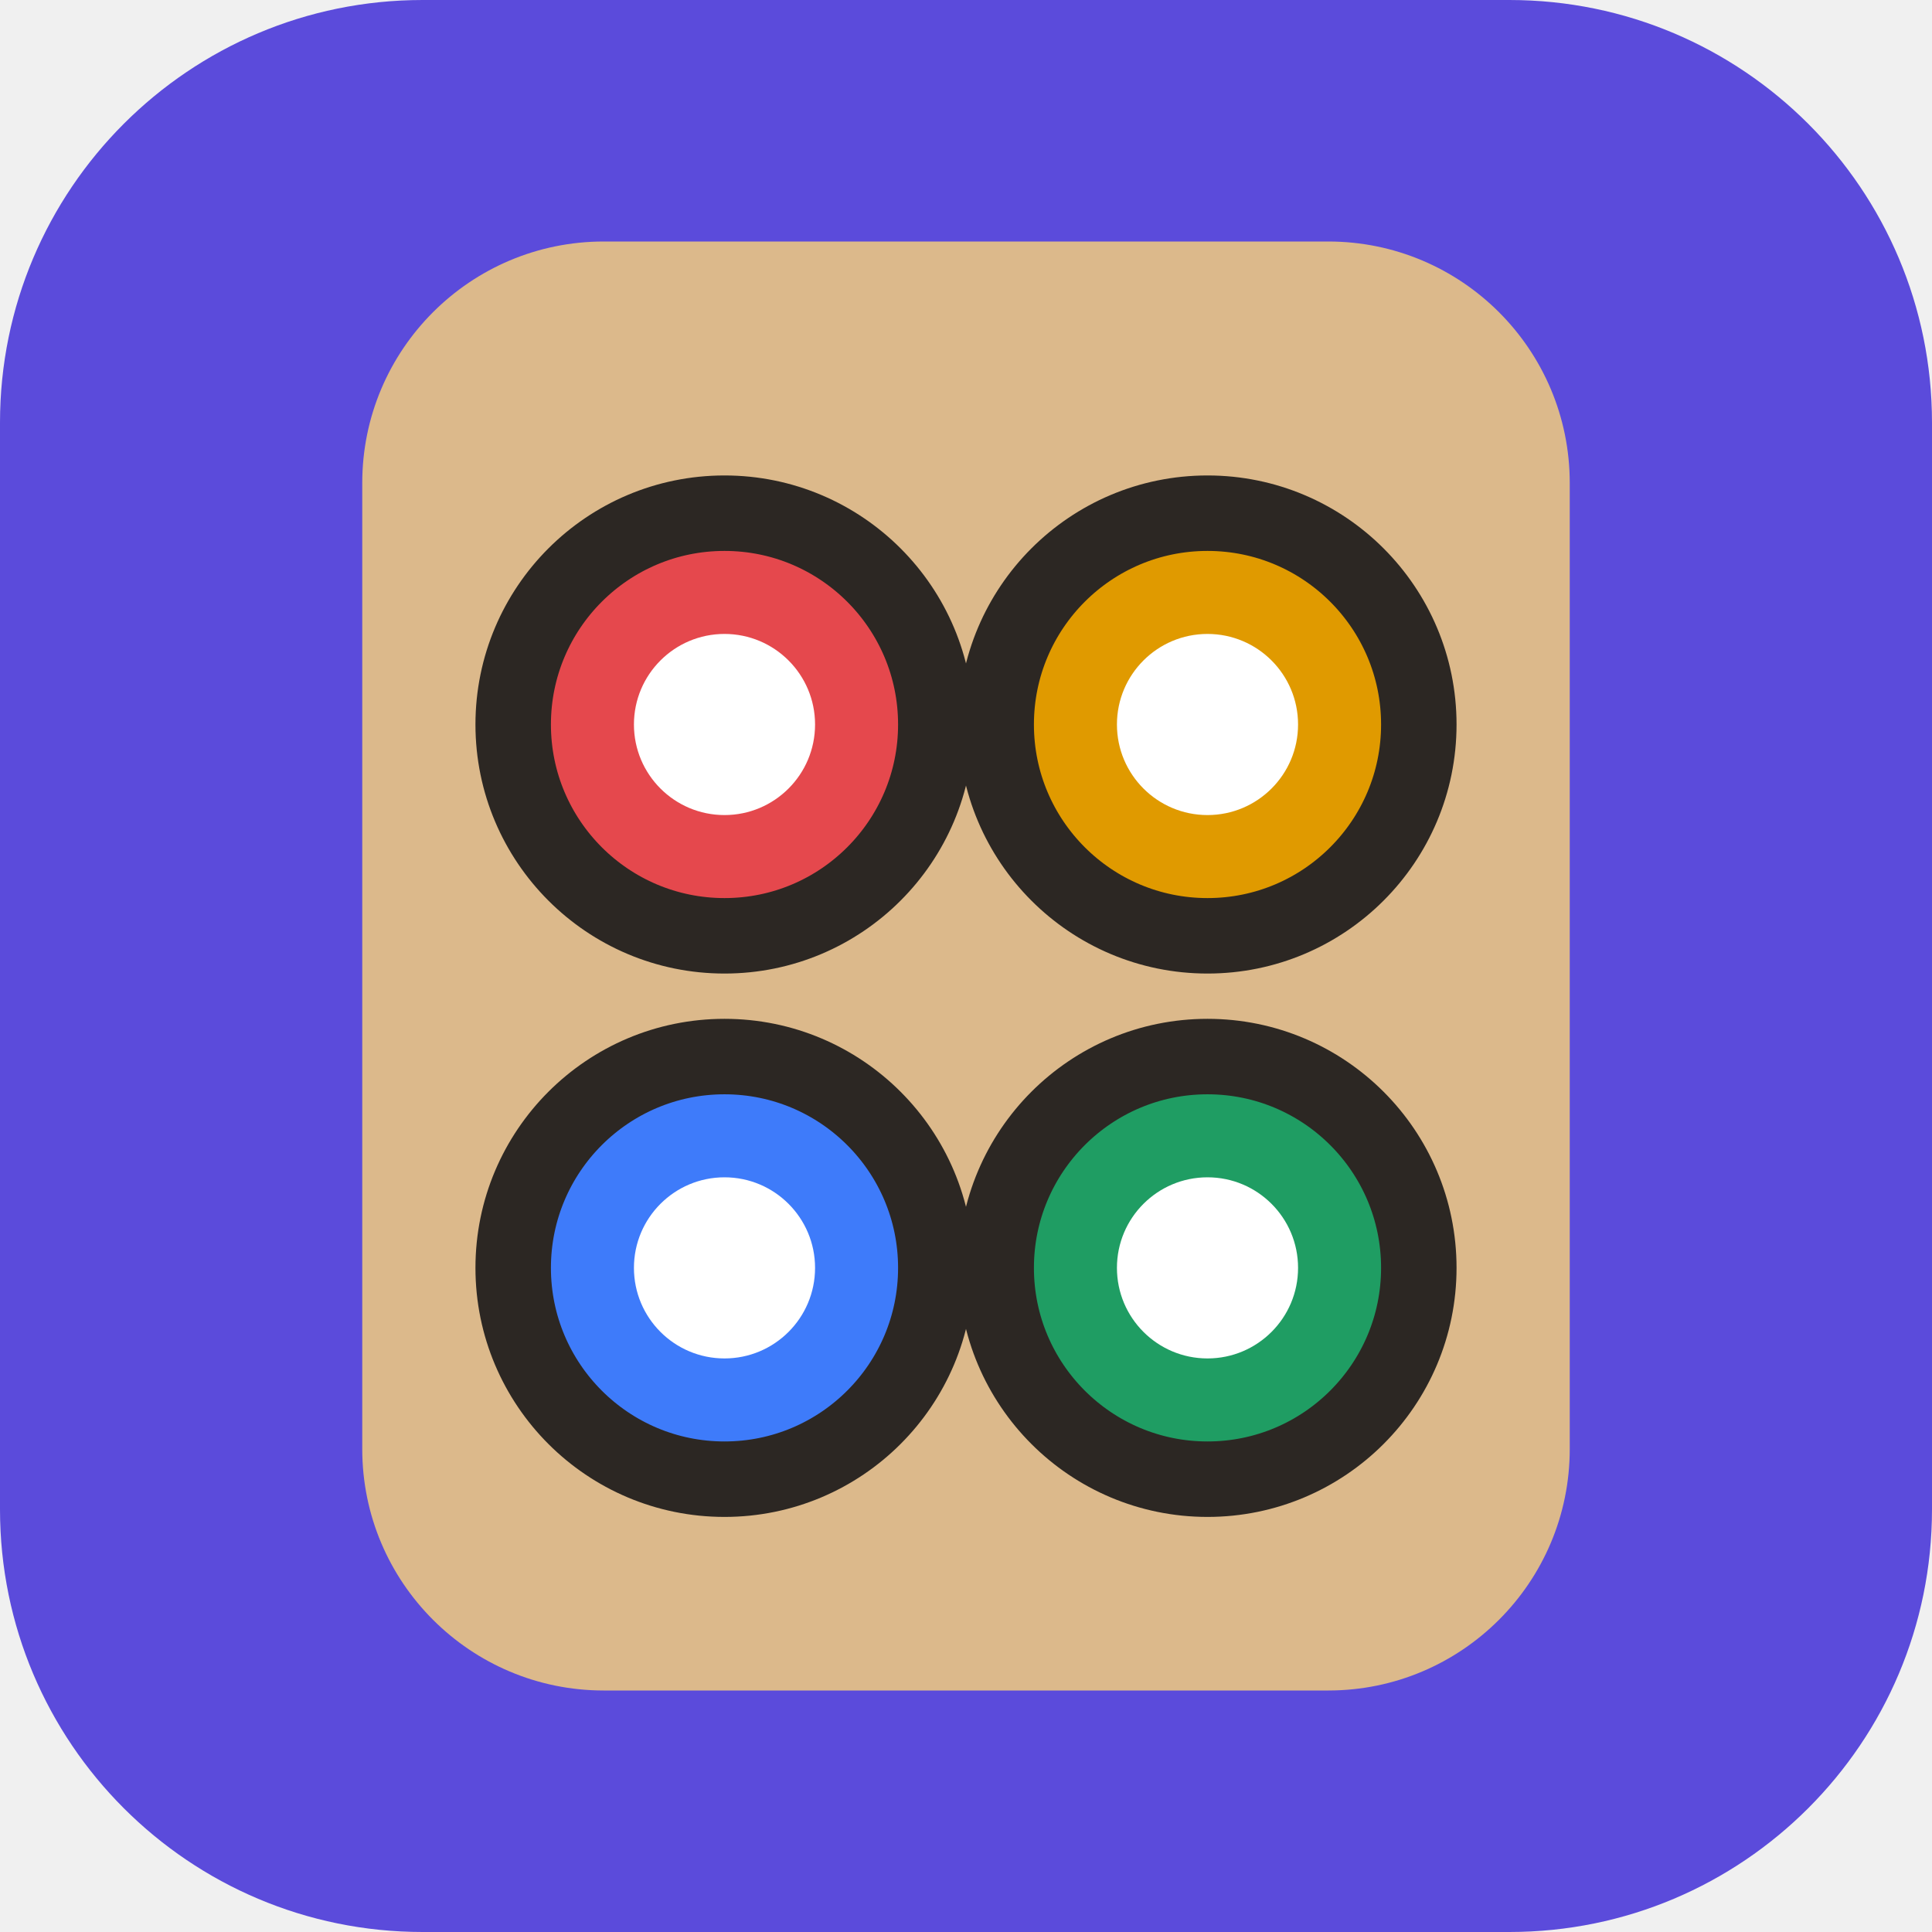
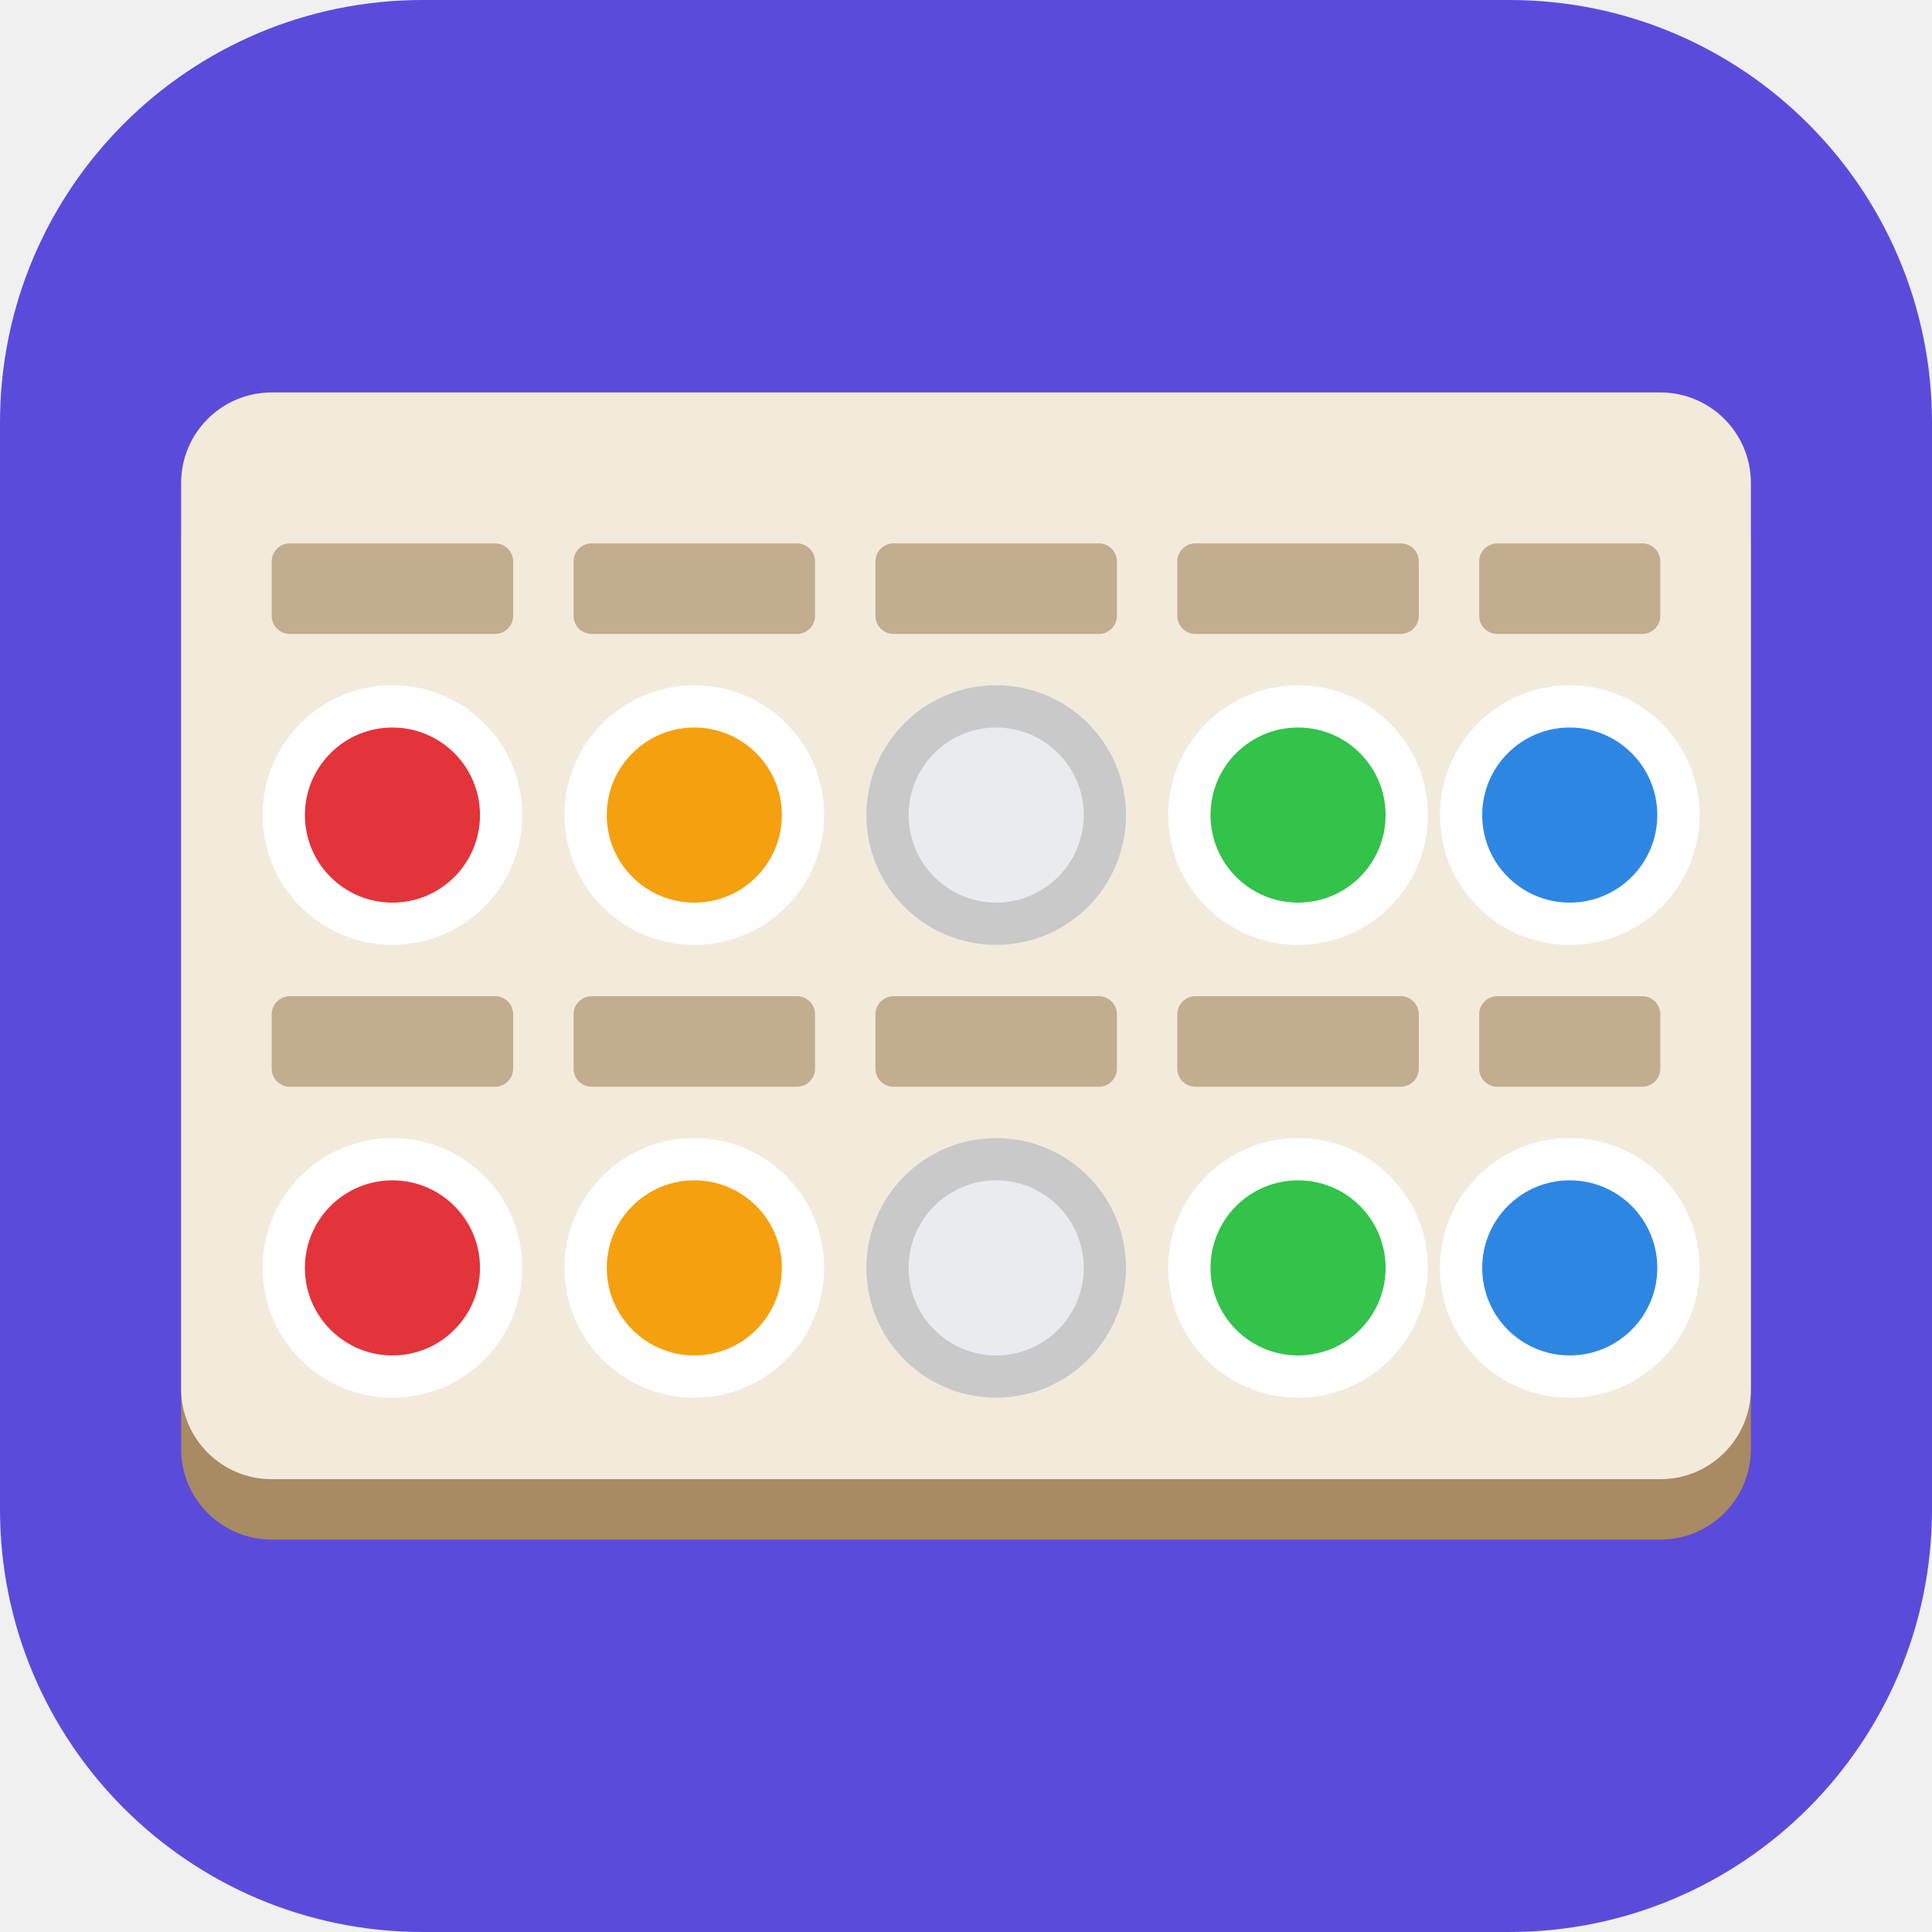
<svg xmlns="http://www.w3.org/2000/svg" viewBox="0 0 64 64">
  <rect width="64" height="64" rx="14" fill="#5b4bdb" />
-   <rect x="12" y="8" width="40" height="48" rx="8" fill="#dcb98b" />
-   <circle cx="24" cy="24" r="7" fill="#e5484d" stroke="#2c2723" stroke-width="2.5" />
-   <circle cx="40" cy="24" r="7" fill="#e09a00" stroke="#2c2723" stroke-width="2.5" />
-   <circle cx="24" cy="42" r="7" fill="#3e7bfa" stroke="#2c2723" stroke-width="2.5" />
-   <circle cx="40" cy="42" r="7" fill="#1f9d63" stroke="#2c2723" stroke-width="2.5" />
-   <circle cx="24" cy="24" r="3" fill="#fff" />
-   <circle cx="40" cy="24" r="3" fill="#fff" />
-   <circle cx="24" cy="42" r="3" fill="#fff" />
-   <circle cx="40" cy="42" r="3" fill="#fff" />
+   <rect x="6" y="15" width="52" height="36" rx="3" fill="#a88a63" />
+   <rect x="6" y="13" width="52" height="36" rx="3" fill="#f2ebdc" />
+   <g fill="#c3ad8f">
+     <rect x="9" y="18" width="8" height="3" rx=".6" />
+     <rect x="19" y="18" width="8" height="3" rx=".6" />
+     <rect x="29" y="18" width="8" height="3" rx=".6" />
+     <rect x="39" y="18" width="8" height="3" rx=".6" />
+     <rect x="49" y="18" width="6" height="3" rx=".6" />
+     <rect x="9" y="33" width="8" height="3" rx=".6" />
+     <rect x="19" y="33" width="8" height="3" rx=".6" />
+     <rect x="29" y="33" width="8" height="3" rx=".6" />
+     <rect x="39" y="33" width="8" height="3" rx=".6" />
+     <rect x="49" y="33" width="6" height="3" rx=".6" />
+   </g>
+   <g stroke="#fff" stroke-width="1.4">
+     <circle cx="13" cy="27" r="3.6" fill="#e2343a" />
+     <circle cx="23" cy="27" r="3.6" fill="#f5a00f" />
+     <circle cx="33" cy="27" r="3.6" fill="#e9ebee" stroke="#c9c9c9" />
+     <circle cx="43" cy="27" r="3.6" fill="#33c24a" />
+     <circle cx="52" cy="27" r="3.6" fill="#2e86e3" />
+     <circle cx="13" cy="42" r="3.6" fill="#e2343a" />
+     <circle cx="23" cy="42" r="3.6" fill="#f5a00f" />
+     <circle cx="33" cy="42" r="3.6" fill="#e9ebee" stroke="#c9c9c9" />
+     <circle cx="43" cy="42" r="3.6" fill="#33c24a" />
+     <circle cx="52" cy="42" r="3.6" fill="#2e86e3" />
+   </g>
</svg>
